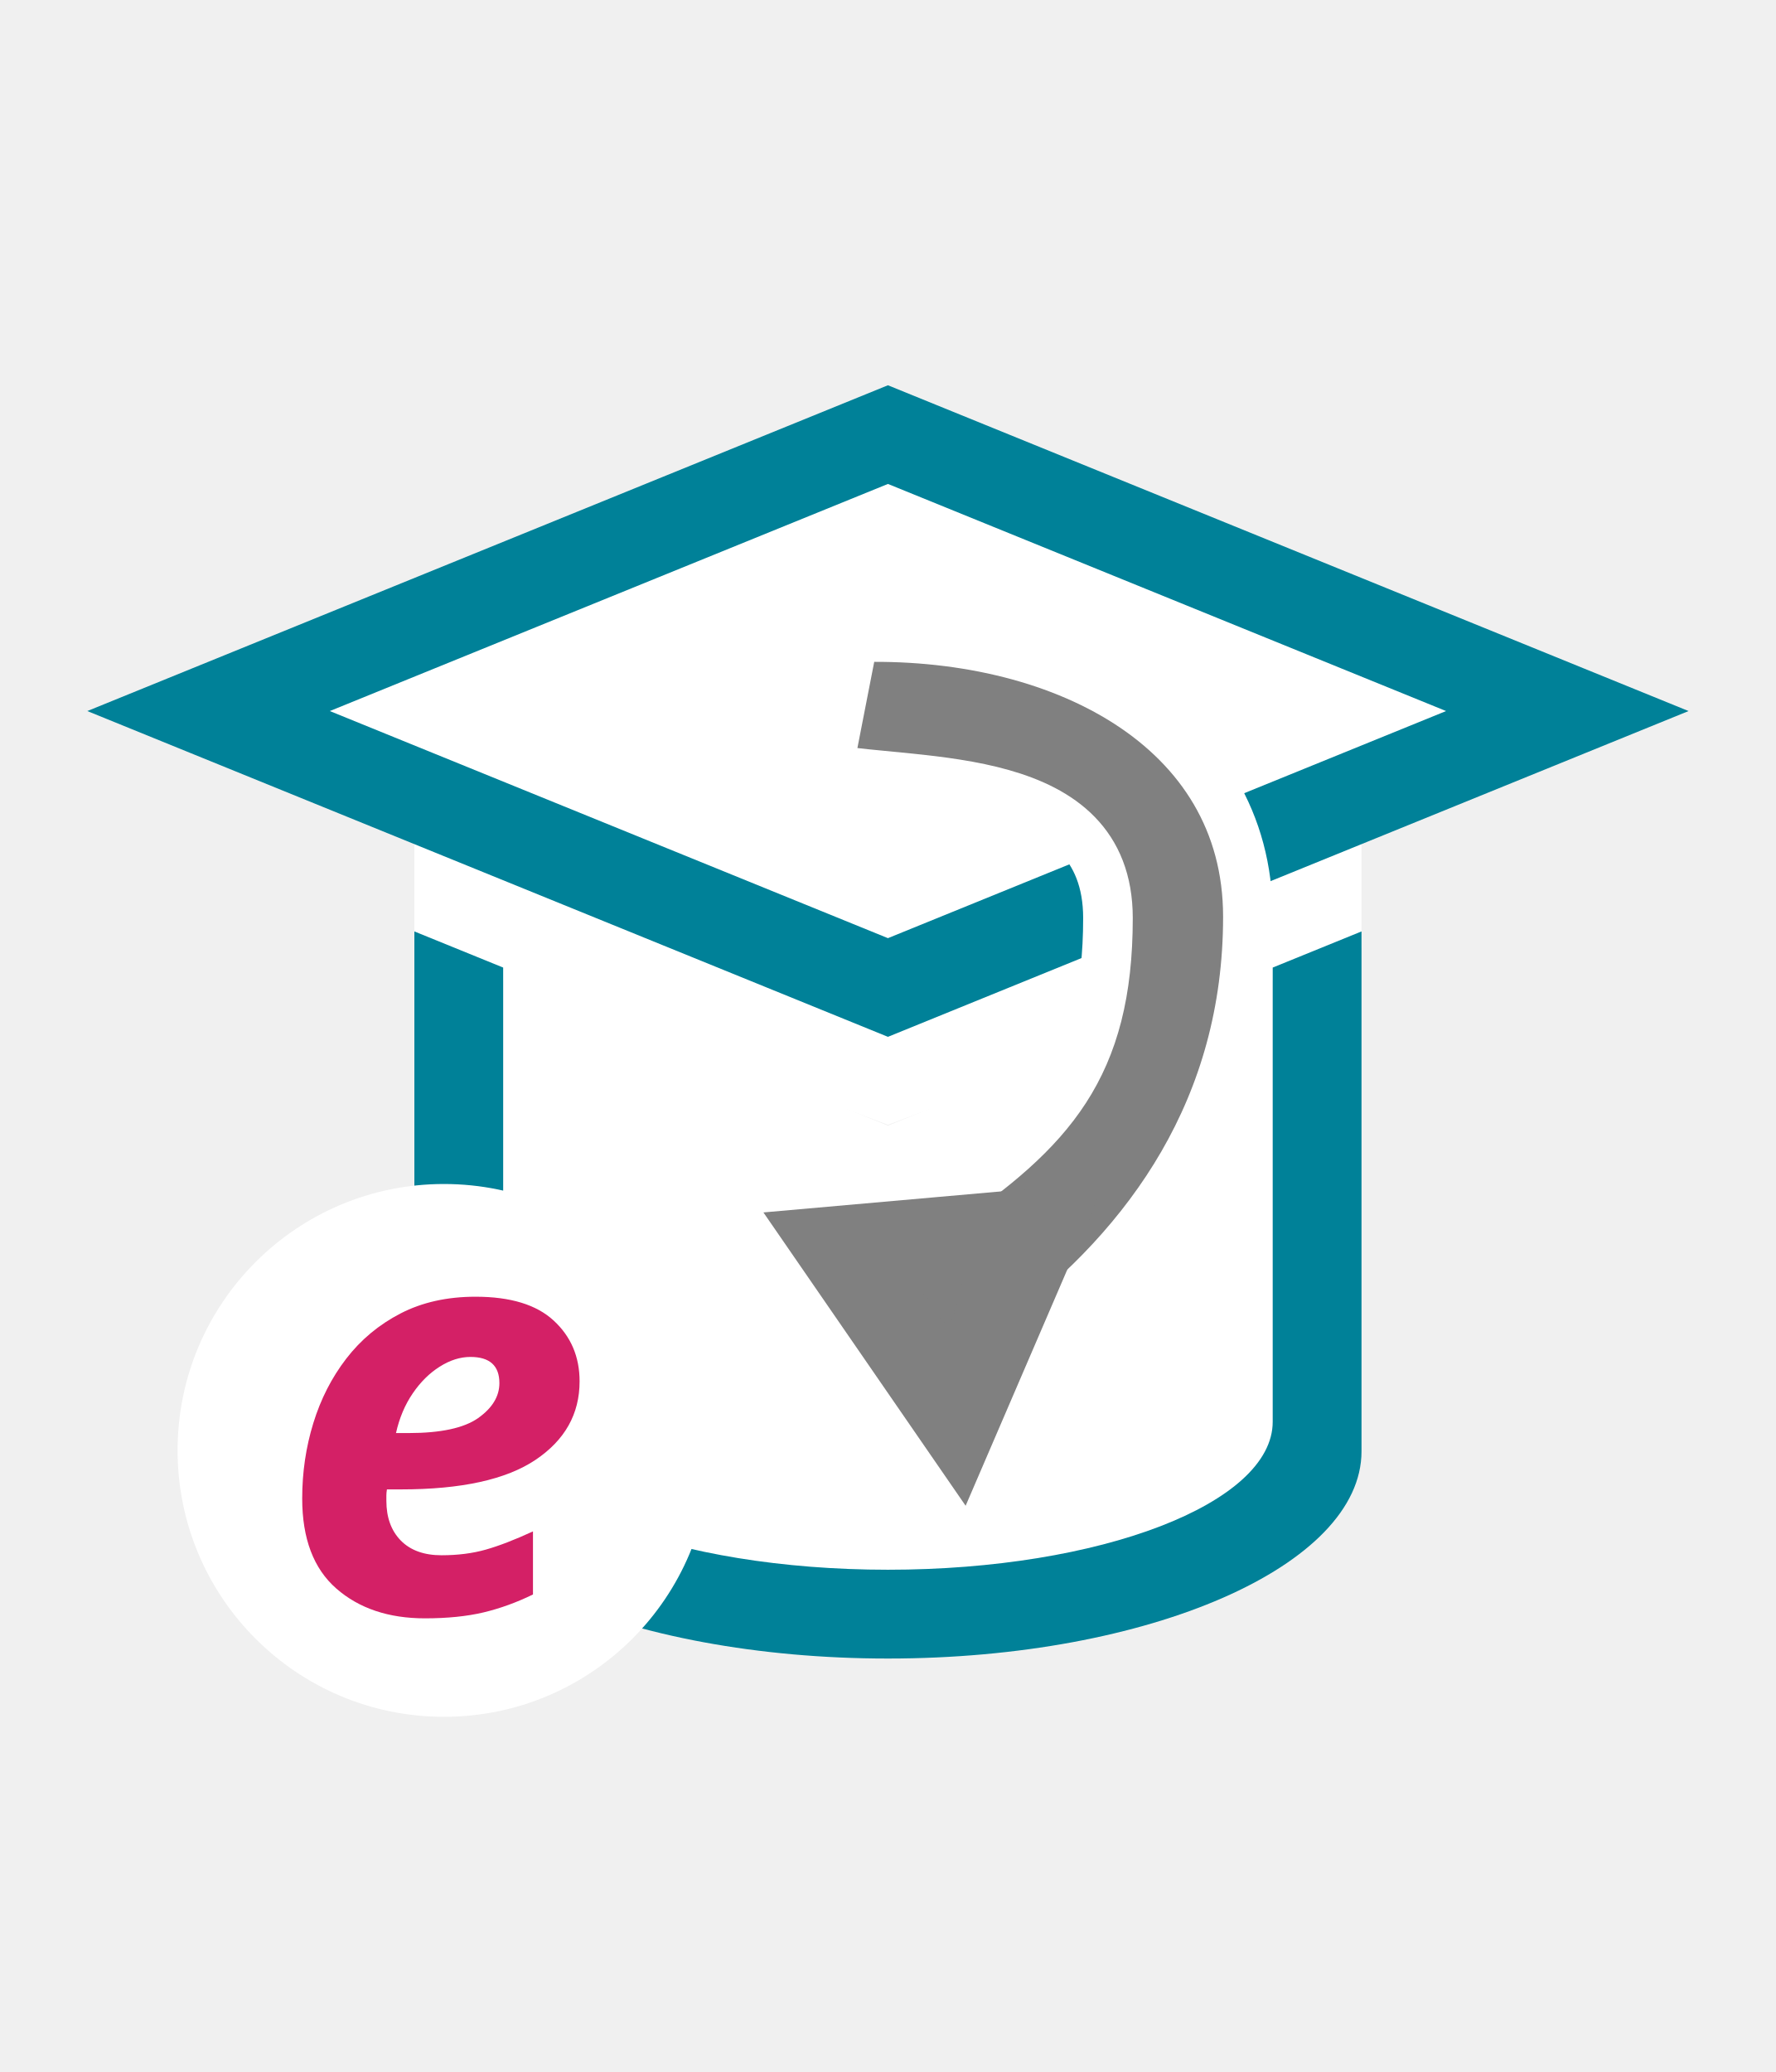
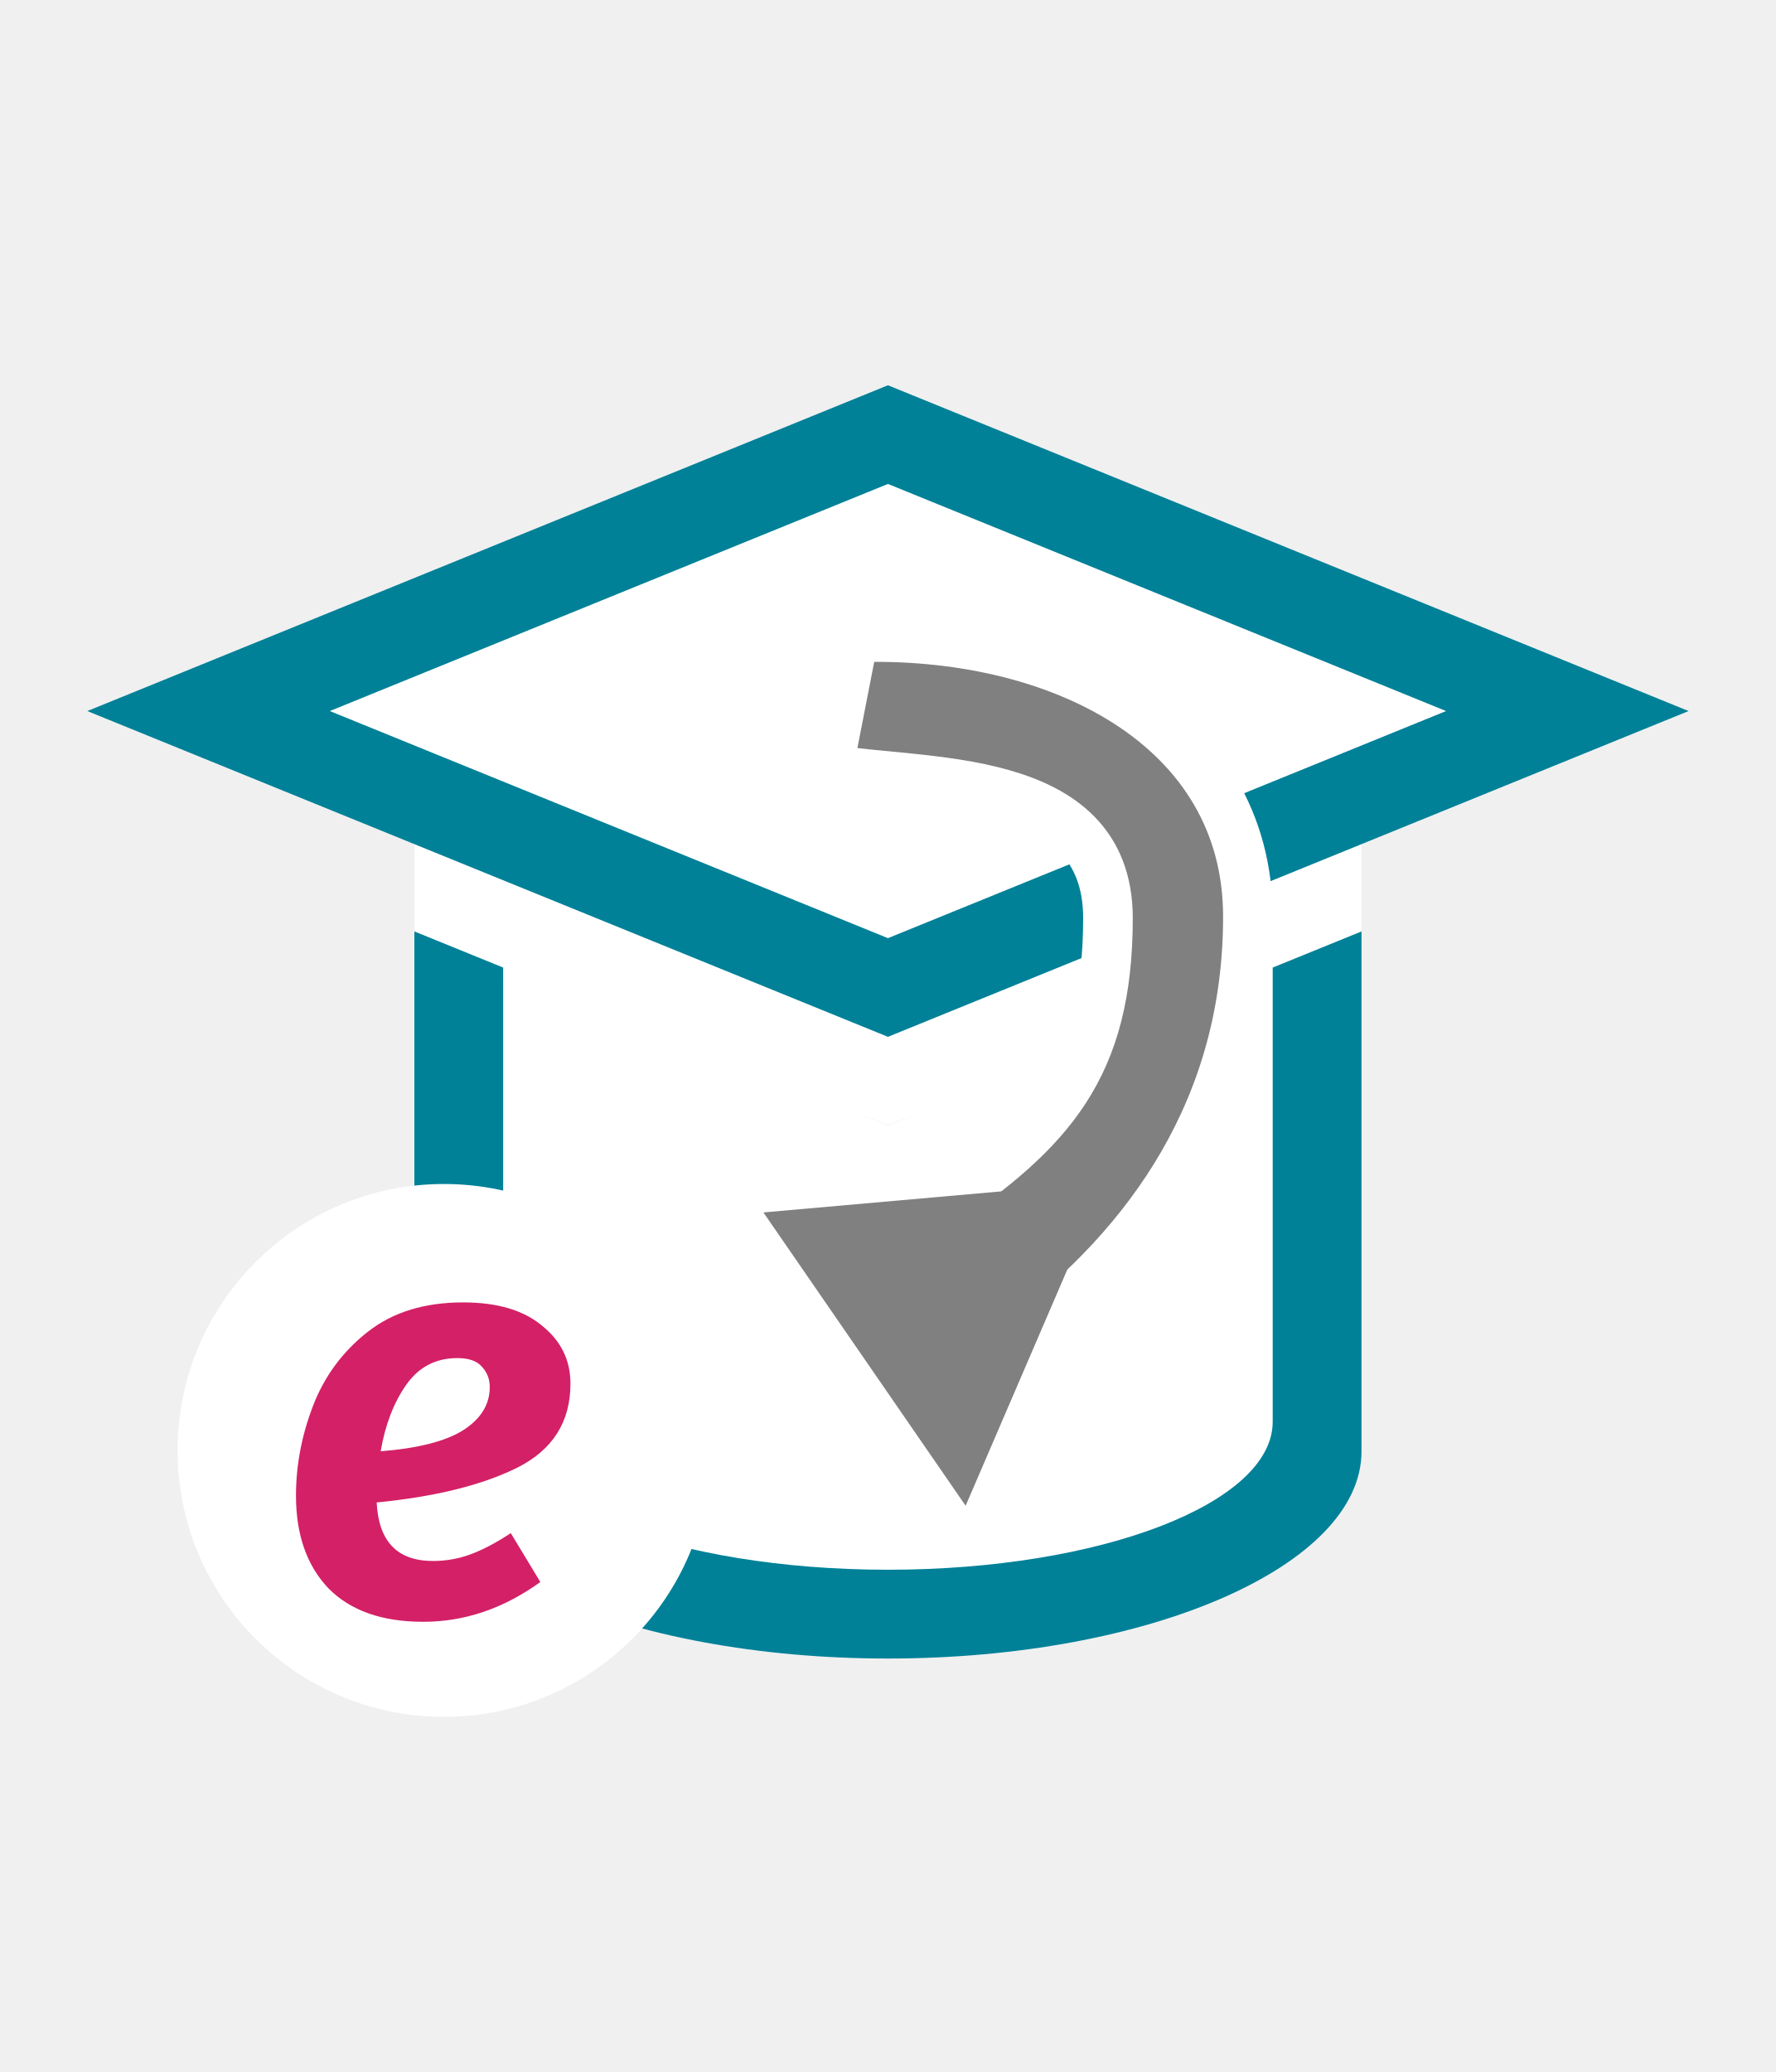
<svg xmlns="http://www.w3.org/2000/svg" width="300" height="350" id="svg3775" version="1.1">
  <defs id="defs3777" />
  <g id="layer1" transform="translate(0,-712.3622)">
    <path style="fill:#ffffff;stroke:none;stroke-width:1px;stroke-linecap:butt;stroke-linejoin:miter;stroke-opacity:1;fill-opacity:1" d="m 70,852.362 80,35 80,-35 v 20 l -80,30 -80,-30 z" id="path849" />
    <g id="g847" transform="translate(0,40.15777)">
      <path style="color:#000000;display:inline;overflow:visible;visibility:visible;fill:#ffffff;fill-opacity:1;stroke:none;stroke-width:10;marker:none;enable-background:accumulate" d="M 85,123.537 V 225 H 215 V 123.537 l -65,26.447 z" transform="translate(0,712.3622)" id="rect3771" />
      <path style="color:#000000;font-style:normal;font-variant:normal;font-weight:normal;font-stretch:normal;font-size:medium;line-height:normal;font-family:Sans;-inkscape-font-specification:Sans;text-indent:0;text-align:start;text-decoration:none;text-decoration-line:none;letter-spacing:normal;word-spacing:normal;text-transform:none;writing-mode:lr-tb;direction:ltr;baseline-shift:baseline;text-anchor:start;display:inline;overflow:visible;visibility:visible;fill:#008198;fill-opacity:1;fill-rule:nonzero;stroke:none;stroke-width:10;marker:none;enable-background:accumulate" d="M 70,117.178 V 205 c 0,19.33 35.817,35 80,35 44.183,0 80,-15.67 80,-35 v -87.822 l -15,6.104 V 184.646 200 c 0,13.807 -29.101,25 -65,25 -35.899,0 -65,-11.193 -65,-25 v -15.328 -61.391 z" transform="translate(0,712.3622)" id="rect4408" />
      <path id="path3763" d="M 35.232,792.314 150,745.617 264.768,792.314 150,839.011 Z" style="color:#000000;display:inline;overflow:visible;visibility:visible;fill:#ffffff;fill-opacity:1;stroke:#008198;stroke-width:15.439;stroke-miterlimit:4;stroke-dasharray:none;stroke-opacity:1;marker:none;enable-background:accumulate" />
      <path style="color:#000000;font-style:normal;font-variant:normal;font-weight:normal;font-stretch:normal;font-size:medium;line-height:normal;font-family:Sans;-inkscape-font-specification:Sans;text-indent:0;text-align:start;text-decoration:none;text-decoration-line:none;letter-spacing:normal;word-spacing:normal;text-transform:none;writing-mode:lr-tb;direction:ltr;baseline-shift:baseline;text-anchor:start;display:inline;overflow:visible;visibility:visible;fill:#808080;fill-opacity:1;stroke:#ffffff;stroke-width:8.381;stroke-miterlimit:4;stroke-dasharray:none;stroke-opacity:1;marker:none;enable-background:accumulate" d="m 144.219,779.877 -4.334,22.203 c 15.378,2.833 47.283,0.054 47.283,25.201 0,25.146 -9.682,35.764 -28.764,48.795 l 14.234,22.56 c 21.579,-16.269 38.171,-39.403 38.171,-71.578 0,-32.175 -31.969,-48.423 -66.591,-47.18 z" id="path3774" />
      <path style="color:#000000;display:inline;overflow:visible;visibility:visible;fill:#808080;fill-opacity:1;stroke:#808080;stroke-width:7.149;stroke-linecap:butt;stroke-linejoin:miter;stroke-miterlimit:4;stroke-dasharray:none;stroke-dashoffset:0;stroke-opacity:1;marker:none;enable-background:accumulate" id="path3784" transform="matrix(2.026916,0.07427762,-0.02816597,2.108369,-185.3708,-243.4635)" d="m 185.08,526.585 -3.189,7.466 -3.189,7.466 -4.871,-6.495 -4.871,-6.495 8.06,-0.971 z" />
    </g>
    <circle style="display:inline;fill:#ffffff;fill-opacity:1;stroke-width:1;stroke-linejoin:round" id="path1472" cx="75" cy="957.362" r="45" />
-     <text xml:space="preserve" style="font-style:italic;font-variant:normal;font-weight:600;font-stretch:normal;font-size:96px;line-height:1.25;font-family:'Fira Sans';-inkscape-font-specification:'Fira Sans, Semi-Bold Italic';font-variant-ligatures:normal;font-variant-caps:normal;font-variant-numeric:normal;font-variant-east-asian:normal;display:inline;fill:#d42066;fill-opacity:1;stroke:none" x="46.832" y="984.778" id="text877">
-       <tspan id="tspan875" x="46.832" y="984.778" style="font-style:italic;font-variant:normal;font-weight:600;font-stretch:normal;font-size:96px;font-family:'Fira Sans';-inkscape-font-specification:'Fira Sans, Semi-Bold Italic';font-variant-ligatures:normal;font-variant-caps:normal;font-variant-numeric:normal;font-variant-east-asian:normal;fill:#d42066;fill-opacity:1">e</tspan>
-     </text>
+     <g aria-label="e" id="text877" style="font-style:italic;font-variant:normal;font-weight:600;font-stretch:normal;font-size:96px;line-height:1.25;font-family:'Fira Sans';-inkscape-font-specification:'Fira Sans, Semi-Bold Italic';font-variant-ligatures:normal;font-variant-caps:normal;font-variant-numeric:normal;font-variant-east-asian:normal;display:inline;fill:#d42066;fill-opacity:1;stroke:none">
+       <path d="m 96.368,946.09 q 0,9.696 -9.024,14.208 -8.928,4.416 -23.712,5.856 0.48,9.888 9.504,9.888 3.36,0 6.432,-1.152 3.072,-1.152 6.72,-3.552 l 4.992,8.256 q -9.312,6.72 -19.776,6.72 -10.464,0 -16.032,-5.664 -5.472,-5.76 -5.472,-15.648 0,-7.68 2.88,-15.168 2.88,-7.488 9.216,-12.48 6.336,-4.992 16.128,-4.992 8.64,0 13.344,3.936 4.8,3.84 4.8,9.792 z m -32.064,11.424 q 9.504,-0.768 13.92,-3.552 4.512,-2.88 4.512,-7.296 0,-2.016 -1.344,-3.456 -1.248,-1.44 -4.128,-1.44 -5.472,0 -8.64,4.512 -3.168,4.512 -4.32,11.232 z" style="font-style:italic;font-variant:normal;font-weight:600;font-stretch:normal;font-size:96px;font-family:'Fira Sans';-inkscape-font-specification:'Fira Sans, Semi-Bold Italic';font-variant-ligatures:normal;font-variant-caps:normal;font-variant-numeric:normal;font-variant-east-asian:normal;fill:#d42066;fill-opacity:1" id="path847" />
+     </g>
  </g>
</svg>
